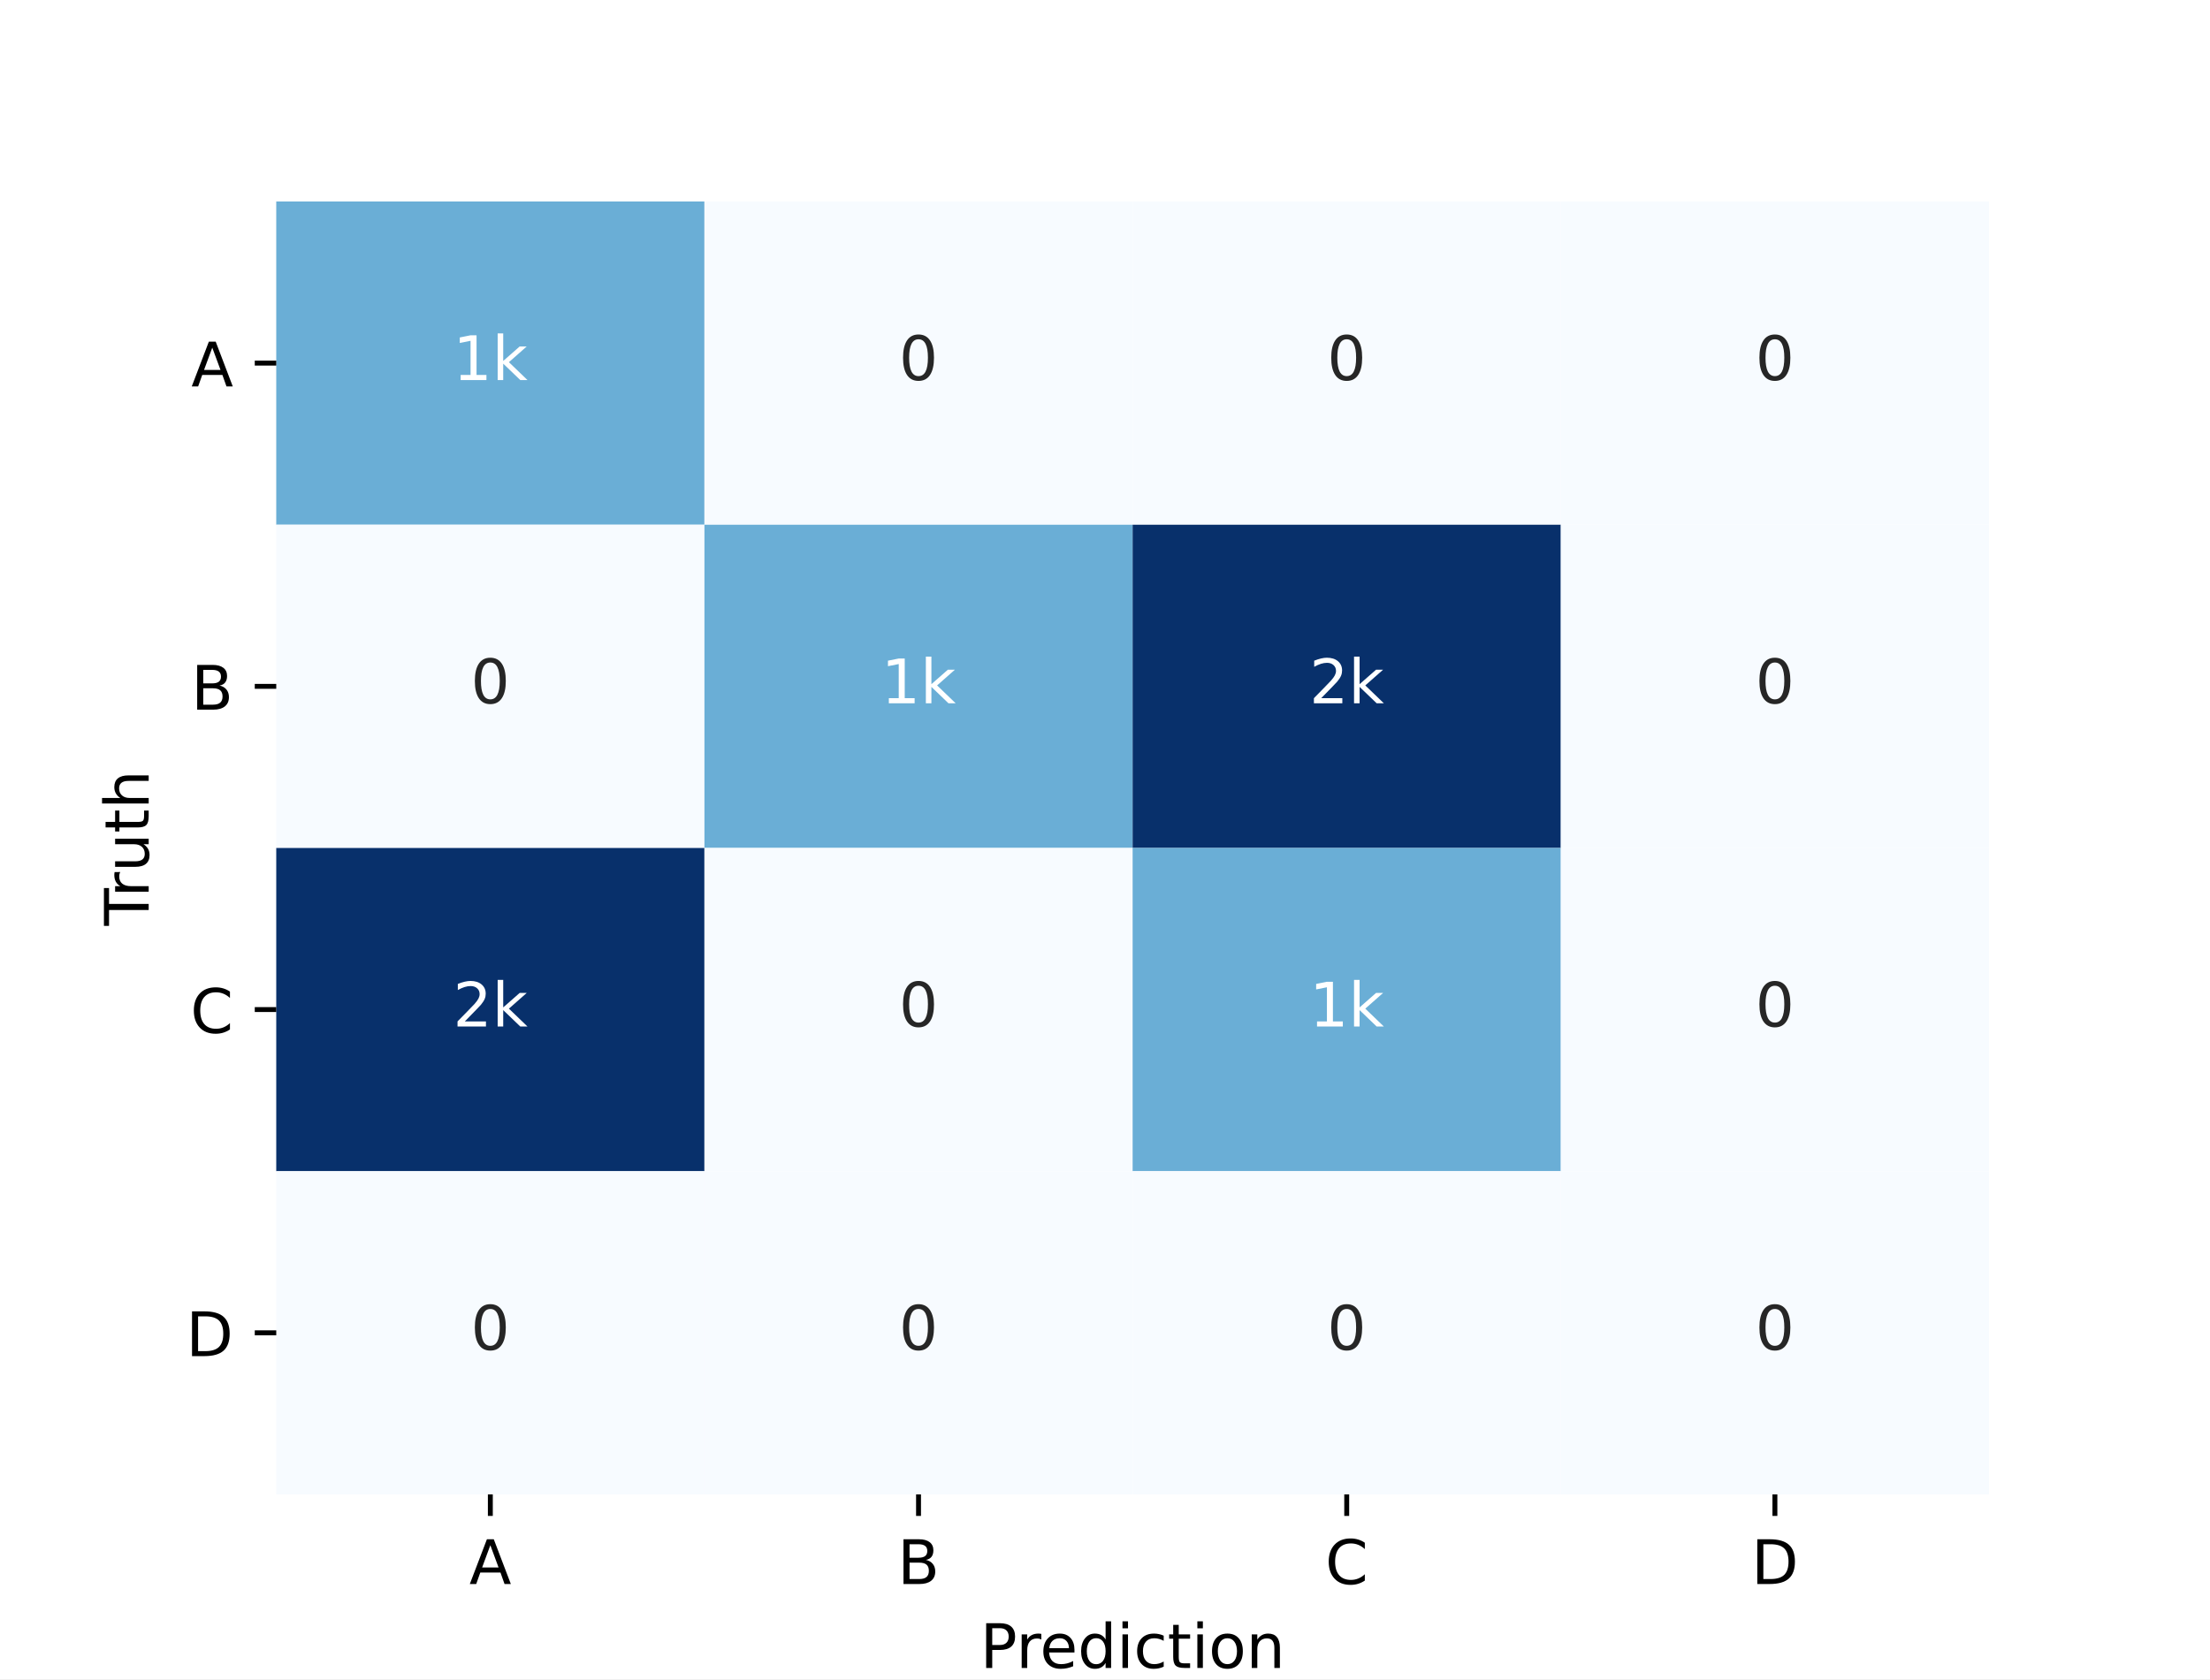
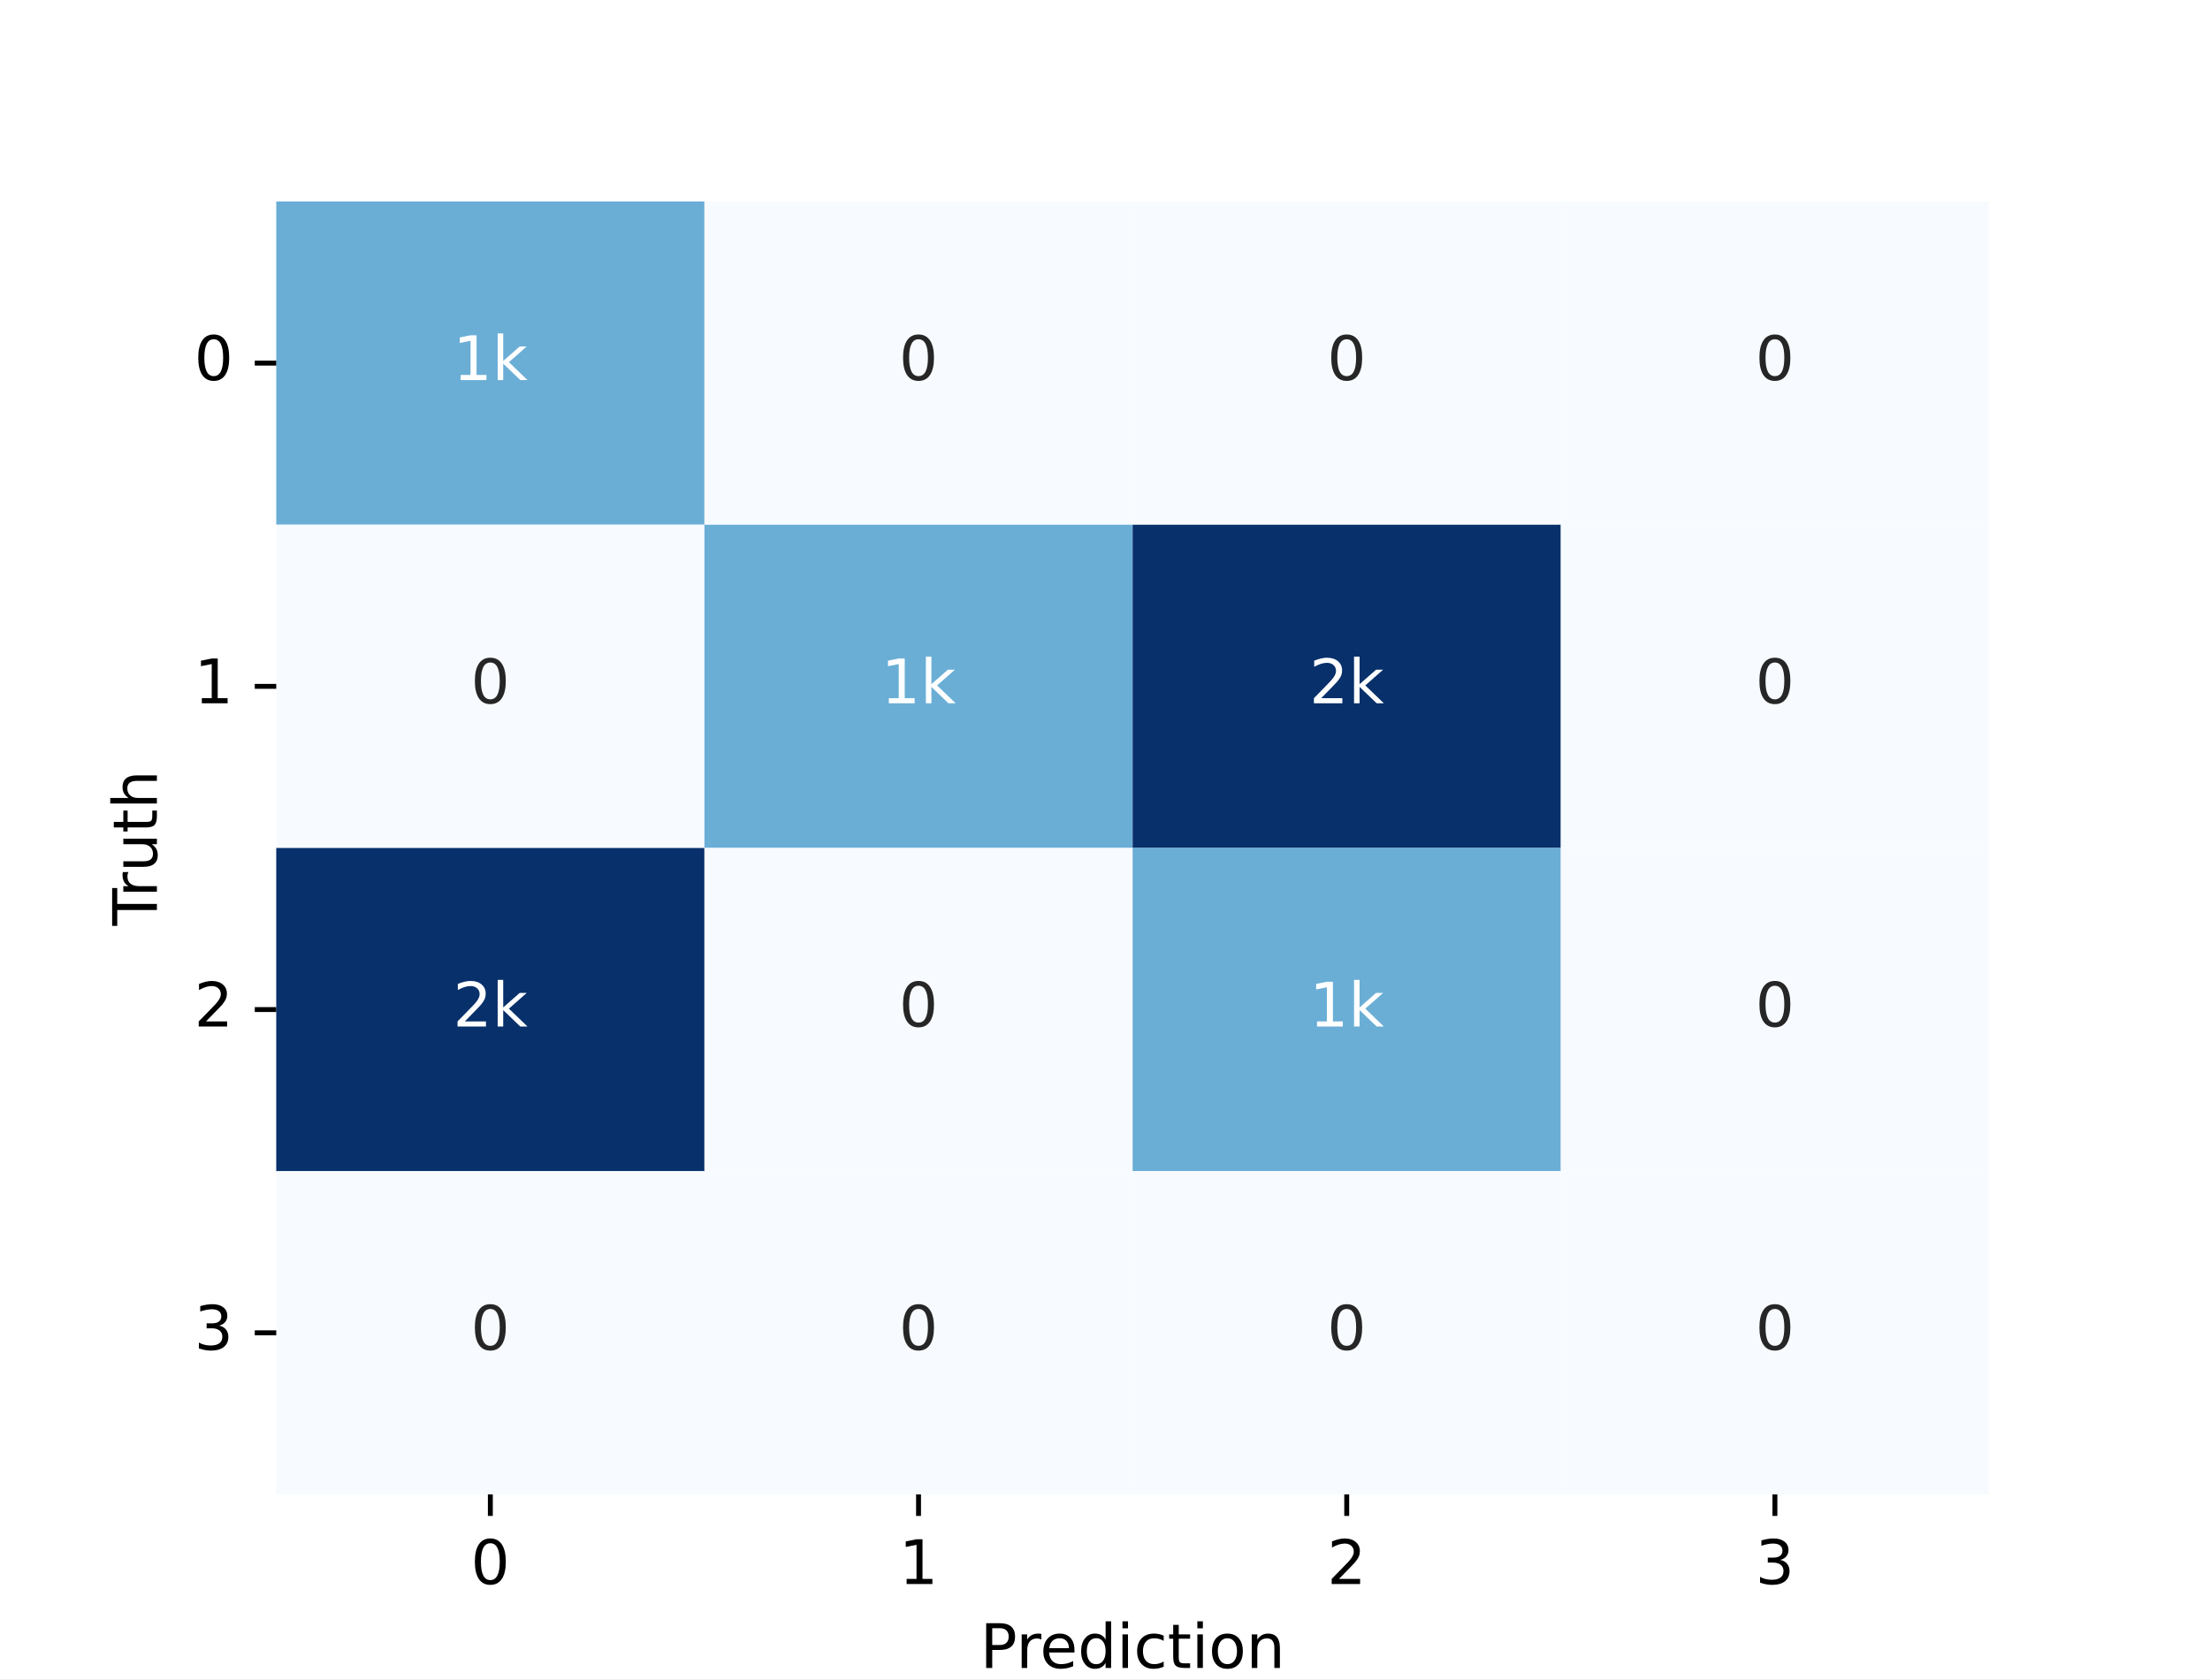
<svg xmlns="http://www.w3.org/2000/svg" xmlns:xlink="http://www.w3.org/1999/xlink" height="273.6pt" version="1.1" viewBox="0 0 360 273.6" width="360pt">
  <defs>
    <style type="text/css">*{stroke-linecap:butt;stroke-linejoin:round;}</style>
  </defs>
  <g id="figure_1">
    <g id="patch_1">
      <path d="M 0 273.6  L 360 273.6  L 360 0  L 0 0  z " style="fill:#ffffff;" />
    </g>
    <g id="axes_1">
      <g id="patch_2">
        <path d="M 45 243.504  L 324 243.504  L 324 32.832  L 45 32.832  z " style="fill:#ffffff;" />
      </g>
      <g id="QuadMesh_1">
-         <path clip-path="url(#pb65faff372)" d="M 45 32.832  L 114.75 32.832  L 114.75 85.5  L 45 85.5  L 45 32.832  " style="fill:#6aaed6;" />
-         <path clip-path="url(#pb65faff372)" d="M 114.75 32.832  L 184.5 32.832  L 184.5 85.5  L 114.75 85.5  L 114.75 32.832  " style="fill:#f7fbff;" />
-         <path clip-path="url(#pb65faff372)" d="M 184.5 32.832  L 254.25 32.832  L 254.25 85.5  L 184.5 85.5  L 184.5 32.832  " style="fill:#f7fbff;" />
-         <path clip-path="url(#pb65faff372)" d="M 254.25 32.832  L 324 32.832  L 324 85.5  L 254.25 85.5  L 254.25 32.832  " style="fill:#f7fbff;" />
-         <path clip-path="url(#pb65faff372)" d="M 45 85.5  L 114.75 85.5  L 114.75 138.168  L 45 138.168  L 45 85.5  " style="fill:#f7fbff;" />
-         <path clip-path="url(#pb65faff372)" d="M 114.75 85.5  L 184.5 85.5  L 184.5 138.168  L 114.75 138.168  L 114.75 85.5  " style="fill:#6aaed6;" />
-         <path clip-path="url(#pb65faff372)" d="M 184.5 85.5  L 254.25 85.5  L 254.25 138.168  L 184.5 138.168  L 184.5 85.5  " style="fill:#08306b;" />
-         <path clip-path="url(#pb65faff372)" d="M 254.25 85.5  L 324 85.5  L 324 138.168  L 254.25 138.168  L 254.25 85.5  " style="fill:#f7fbff;" />
-         <path clip-path="url(#pb65faff372)" d="M 45 138.168  L 114.75 138.168  L 114.75 190.836  L 45 190.836  L 45 138.168  " style="fill:#08306b;" />
-         <path clip-path="url(#pb65faff372)" d="M 114.75 138.168  L 184.5 138.168  L 184.5 190.836  L 114.75 190.836  L 114.75 138.168  " style="fill:#f7fbff;" />
-         <path clip-path="url(#pb65faff372)" d="M 184.5 138.168  L 254.25 138.168  L 254.25 190.836  L 184.5 190.836  L 184.5 138.168  " style="fill:#6aaed6;" />
-         <path clip-path="url(#pb65faff372)" d="M 254.25 138.168  L 324 138.168  L 324 190.836  L 254.25 190.836  L 254.25 138.168  " style="fill:#f7fbff;" />
-         <path clip-path="url(#pb65faff372)" d="M 45 190.836  L 114.75 190.836  L 114.75 243.504  L 45 243.504  L 45 190.836  " style="fill:#f7fbff;" />
-         <path clip-path="url(#pb65faff372)" d="M 114.75 190.836  L 184.5 190.836  L 184.5 243.504  L 114.75 243.504  L 114.75 190.836  " style="fill:#f7fbff;" />
-         <path clip-path="url(#pb65faff372)" d="M 184.5 190.836  L 254.25 190.836  L 254.25 243.504  L 184.5 243.504  L 184.5 190.836  " style="fill:#f7fbff;" />
-         <path clip-path="url(#pb65faff372)" d="M 254.25 190.836  L 324 190.836  L 324 243.504  L 254.25 243.504  L 254.25 190.836  " style="fill:#f7fbff;" />
+         <path clip-path="url(#p6e90c07c18)" d="M 45 32.832  L 114.75 32.832  L 114.75 85.5  L 45 85.5  L 45 32.832  " style="fill:#6aaed6;" />
+         <path clip-path="url(#p6e90c07c18)" d="M 114.75 32.832  L 184.5 32.832  L 184.5 85.5  L 114.75 85.5  L 114.75 32.832  " style="fill:#f7fbff;" />
+         <path clip-path="url(#p6e90c07c18)" d="M 184.5 32.832  L 254.25 32.832  L 254.25 85.5  L 184.5 85.5  L 184.5 32.832  " style="fill:#f7fbff;" />
+         <path clip-path="url(#p6e90c07c18)" d="M 254.25 32.832  L 324 32.832  L 324 85.5  L 254.25 85.5  L 254.25 32.832  " style="fill:#f7fbff;" />
+         <path clip-path="url(#p6e90c07c18)" d="M 45 85.5  L 114.75 85.5  L 114.75 138.168  L 45 138.168  L 45 85.5  " style="fill:#f7fbff;" />
+         <path clip-path="url(#p6e90c07c18)" d="M 114.75 85.5  L 184.5 85.5  L 184.5 138.168  L 114.75 138.168  L 114.75 85.5  " style="fill:#6aaed6;" />
+         <path clip-path="url(#p6e90c07c18)" d="M 184.5 85.5  L 254.25 85.5  L 254.25 138.168  L 184.5 138.168  L 184.5 85.5  " style="fill:#08306b;" />
+         <path clip-path="url(#p6e90c07c18)" d="M 254.25 85.5  L 324 85.5  L 324 138.168  L 254.25 138.168  L 254.25 85.5  " style="fill:#f7fbff;" />
+         <path clip-path="url(#p6e90c07c18)" d="M 45 138.168  L 114.75 138.168  L 114.75 190.836  L 45 190.836  L 45 138.168  " style="fill:#08306b;" />
+         <path clip-path="url(#p6e90c07c18)" d="M 114.75 138.168  L 184.5 138.168  L 184.5 190.836  L 114.75 190.836  L 114.75 138.168  " style="fill:#f7fbff;" />
+         <path clip-path="url(#p6e90c07c18)" d="M 184.5 138.168  L 254.25 138.168  L 254.25 190.836  L 184.5 190.836  L 184.5 138.168  " style="fill:#6aaed6;" />
+         <path clip-path="url(#p6e90c07c18)" d="M 254.25 138.168  L 324 138.168  L 324 190.836  L 254.25 190.836  L 254.25 138.168  " style="fill:#f7fbff;" />
+         <path clip-path="url(#p6e90c07c18)" d="M 45 190.836  L 114.75 190.836  L 114.75 243.504  L 45 243.504  L 45 190.836  " style="fill:#f7fbff;" />
+         <path clip-path="url(#p6e90c07c18)" d="M 114.75 190.836  L 184.5 190.836  L 184.5 243.504  L 114.75 243.504  L 114.75 190.836  " style="fill:#f7fbff;" />
+         <path clip-path="url(#p6e90c07c18)" d="M 184.5 190.836  L 254.25 190.836  L 254.25 243.504  L 184.5 243.504  L 184.5 190.836  " style="fill:#f7fbff;" />
+         <path clip-path="url(#p6e90c07c18)" d="M 254.25 190.836  L 324 190.836  L 324 243.504  L 254.25 243.504  L 254.25 190.836  " style="fill:#f7fbff;" />
      </g>
      <g id="matplotlib.axis_1">
        <g id="xtick_1">
          <g id="line2d_1">
            <defs>
-               <path d="M 0 0  L 0 3.5  " id="mb16331cd83" style="stroke:#000000;stroke-width:0.8;" />
-             </defs>
-             <g>
-               <use style="stroke:#000000;stroke-width:0.8;" x="79.875" xlink:href="#mb16331cd83" y="243.504" />
+               <path d="M 0 0  L 0 3.5  " id="mbad8d5fb81" style="stroke:#000000;stroke-width:0.8;" />
+             </defs>
+             <g>
+               <use style="stroke:#000000;stroke-width:0.8;" x="79.875" xlink:href="#mbad8d5fb81" y="243.504" />
            </g>
          </g>
          <g id="text_1">
-             <g transform="translate(76.45469 258.1024)scale(0.1 -0.1)">
-               <defs>
-                 <path d="M 2188 4044  L 1331 1722  L 3047 1722  L 2188 4044  z M 1831 4666  L 2547 4666  L 4325 0  L 3669 0  L 3244 1197  L 1141 1197  L 716 0  L 50 0  L 1831 4666  z " id="DejaVuSans-41" transform="scale(0.015625)" />
-               </defs>
-               <use xlink:href="#DejaVuSans-41" />
+             <g transform="translate(76.69375 258.1024)scale(0.1 -0.1)">
+               <defs>
+                 <path d="M 2034 4250  Q 1547 4250 1301 3770  Q 1056 3291 1056 2328  Q 1056 1369 1301 889  Q 1547 409 2034 409  Q 2525 409 2770 889  Q 3016 1369 3016 2328  Q 3016 3291 2770 3770  Q 2525 4250 2034 4250  z M 2034 4750  Q 2819 4750 3233 4129  Q 3647 3509 3647 2328  Q 3647 1150 3233 529  Q 2819 -91 2034 -91  Q 1250 -91 836 529  Q 422 1150 422 2328  Q 422 3509 836 4129  Q 1250 4750 2034 4750  z " id="DejaVuSans-30" transform="scale(0.015625)" />
+               </defs>
+               <use xlink:href="#DejaVuSans-30" />
            </g>
          </g>
        </g>
        <g id="xtick_2">
          <g id="line2d_2">
            <g>
-               <use style="stroke:#000000;stroke-width:0.8;" x="149.625" xlink:href="#mb16331cd83" y="243.504" />
+               <use style="stroke:#000000;stroke-width:0.8;" x="149.625" xlink:href="#mbad8d5fb81" y="243.504" />
            </g>
          </g>
          <g id="text_2">
-             <g transform="translate(146.1945 258.1024)scale(0.1 -0.1)">
-               <defs>
-                 <path d="M 1259 2228  L 1259 519  L 2272 519  Q 2781 519 3026 730  Q 3272 941 3272 1375  Q 3272 1813 3026 2020  Q 2781 2228 2272 2228  L 1259 2228  z M 1259 4147  L 1259 2741  L 2194 2741  Q 2656 2741 2882 2914  Q 3109 3088 3109 3444  Q 3109 3797 2882 3972  Q 2656 4147 2194 4147  L 1259 4147  z M 628 4666  L 2241 4666  Q 2963 4666 3353 4366  Q 3744 4066 3744 3513  Q 3744 3084 3544 2831  Q 3344 2578 2956 2516  Q 3422 2416 3680 2098  Q 3938 1781 3938 1306  Q 3938 681 3513 340  Q 3088 0 2303 0  L 628 0  L 628 4666  z " id="DejaVuSans-42" transform="scale(0.015625)" />
-               </defs>
-               <use xlink:href="#DejaVuSans-42" />
+             <g transform="translate(146.4437 258.1024)scale(0.1 -0.1)">
+               <defs>
+                 <path d="M 794 531  L 1825 531  L 1825 4091  L 703 3866  L 703 4441  L 1819 4666  L 2450 4666  L 2450 531  L 3481 531  L 3481 0  L 794 0  L 794 531  z " id="DejaVuSans-31" transform="scale(0.015625)" />
+               </defs>
+               <use xlink:href="#DejaVuSans-31" />
            </g>
          </g>
        </g>
        <g id="xtick_3">
          <g id="line2d_3">
            <g>
-               <use style="stroke:#000000;stroke-width:0.8;" x="219.375" xlink:href="#mb16331cd83" y="243.504" />
+               <use style="stroke:#000000;stroke-width:0.8;" x="219.375" xlink:href="#mbad8d5fb81" y="243.504" />
            </g>
          </g>
          <g id="text_3">
-             <g transform="translate(215.8836 258.1024)scale(0.1 -0.1)">
-               <defs>
-                 <path d="M 4122 4306  L 4122 3641  Q 3803 3938 3442 4084  Q 3081 4231 2675 4231  Q 1875 4231 1450 3742  Q 1025 3253 1025 2328  Q 1025 1406 1450 917  Q 1875 428 2675 428  Q 3081 428 3442 575  Q 3803 722 4122 1019  L 4122 359  Q 3791 134 3420 21  Q 3050 -91 2638 -91  Q 1578 -91 968 557  Q 359 1206 359 2328  Q 359 3453 968 4101  Q 1578 4750 2638 4750  Q 3056 4750 3426 4639  Q 3797 4528 4122 4306  z " id="DejaVuSans-43" transform="scale(0.015625)" />
-               </defs>
-               <use xlink:href="#DejaVuSans-43" />
+             <g transform="translate(216.1937 258.1024)scale(0.1 -0.1)">
+               <defs>
+                 <path d="M 1228 531  L 3431 531  L 3431 0  L 469 0  L 469 531  Q 828 903 1448 1529  Q 2069 2156 2228 2338  Q 2531 2678 2651 2914  Q 2772 3150 2772 3378  Q 2772 3750 2511 3984  Q 2250 4219 1831 4219  Q 1534 4219 1204 4116  Q 875 4013 500 3803  L 500 4441  Q 881 4594 1212 4672  Q 1544 4750 1819 4750  Q 2544 4750 2975 4387  Q 3406 4025 3406 3419  Q 3406 3131 3298 2873  Q 3191 2616 2906 2266  Q 2828 2175 2409 1742  Q 1991 1309 1228 531  z " id="DejaVuSans-32" transform="scale(0.015625)" />
+               </defs>
+               <use xlink:href="#DejaVuSans-32" />
            </g>
          </g>
        </g>
        <g id="xtick_4">
          <g id="line2d_4">
            <g>
-               <use style="stroke:#000000;stroke-width:0.8;" x="289.125" xlink:href="#mb16331cd83" y="243.504" />
+               <use style="stroke:#000000;stroke-width:0.8;" x="289.125" xlink:href="#mbad8d5fb81" y="243.504" />
            </g>
          </g>
          <g id="text_4">
-             <g transform="translate(285.275 258.1024)scale(0.1 -0.1)">
-               <defs>
-                 <path d="M 1259 4147  L 1259 519  L 2022 519  Q 2988 519 3436 956  Q 3884 1394 3884 2338  Q 3884 3275 3436 3711  Q 2988 4147 2022 4147  L 1259 4147  z M 628 4666  L 1925 4666  Q 3281 4666 3915 4102  Q 4550 3538 4550 2338  Q 4550 1131 3912 565  Q 3275 0 1925 0  L 628 0  L 628 4666  z " id="DejaVuSans-44" transform="scale(0.015625)" />
-               </defs>
-               <use xlink:href="#DejaVuSans-44" />
+             <g transform="translate(285.9438 258.1024)scale(0.1 -0.1)">
+               <defs>
+                 <path d="M 2597 2516  Q 3050 2419 3304 2112  Q 3559 1806 3559 1356  Q 3559 666 3084 287  Q 2609 -91 1734 -91  Q 1441 -91 1130 -33  Q 819 25 488 141  L 488 750  Q 750 597 1062 519  Q 1375 441 1716 441  Q 2309 441 2620 675  Q 2931 909 2931 1356  Q 2931 1769 2642 2001  Q 2353 2234 1838 2234  L 1294 2234  L 1294 2753  L 1863 2753  Q 2328 2753 2575 2939  Q 2822 3125 2822 3475  Q 2822 3834 2567 4026  Q 2313 4219 1838 4219  Q 1578 4219 1281 4162  Q 984 4106 628 3988  L 628 4550  Q 988 4650 1302 4700  Q 1616 4750 1894 4750  Q 2613 4750 3031 4423  Q 3450 4097 3450 3541  Q 3450 3153 3228 2886  Q 3006 2619 2597 2516  z " id="DejaVuSans-33" transform="scale(0.015625)" />
+               </defs>
+               <use xlink:href="#DejaVuSans-33" />
            </g>
          </g>
        </g>
        <g id="text_5">
          <g transform="translate(159.6633 271.7806)scale(0.1 -0.1)">
            <defs>
              <path d="M 1259 4147  L 1259 2394  L 2053 2394  Q 2494 2394 2734 2622  Q 2975 2850 2975 3272  Q 2975 3691 2734 3919  Q 2494 4147 2053 4147  L 1259 4147  z M 628 4666  L 2053 4666  Q 2838 4666 3239 4311  Q 3641 3956 3641 3272  Q 3641 2581 3239 2228  Q 2838 1875 2053 1875  L 1259 1875  L 1259 0  L 628 0  L 628 4666  z " id="DejaVuSans-50" transform="scale(0.015625)" />
              <path d="M 2631 2963  Q 2534 3019 2420 3045  Q 2306 3072 2169 3072  Q 1681 3072 1420 2755  Q 1159 2438 1159 1844  L 1159 0  L 581 0  L 581 3500  L 1159 3500  L 1159 2956  Q 1341 3275 1631 3429  Q 1922 3584 2338 3584  Q 2397 3584 2469 3576  Q 2541 3569 2628 3553  L 2631 2963  z " id="DejaVuSans-72" transform="scale(0.015625)" />
              <path d="M 3597 1894  L 3597 1613  L 953 1613  Q 991 1019 1311 708  Q 1631 397 2203 397  Q 2534 397 2845 478  Q 3156 559 3463 722  L 3463 178  Q 3153 47 2828 -22  Q 2503 -91 2169 -91  Q 1331 -91 842 396  Q 353 884 353 1716  Q 353 2575 817 3079  Q 1281 3584 2069 3584  Q 2775 3584 3186 3129  Q 3597 2675 3597 1894  z M 3022 2063  Q 3016 2534 2758 2815  Q 2500 3097 2075 3097  Q 1594 3097 1305 2825  Q 1016 2553 972 2059  L 3022 2063  z " id="DejaVuSans-65" transform="scale(0.015625)" />
              <path d="M 2906 2969  L 2906 4863  L 3481 4863  L 3481 0  L 2906 0  L 2906 525  Q 2725 213 2448 61  Q 2172 -91 1784 -91  Q 1150 -91 751 415  Q 353 922 353 1747  Q 353 2572 751 3078  Q 1150 3584 1784 3584  Q 2172 3584 2448 3432  Q 2725 3281 2906 2969  z M 947 1747  Q 947 1113 1208 752  Q 1469 391 1925 391  Q 2381 391 2643 752  Q 2906 1113 2906 1747  Q 2906 2381 2643 2742  Q 2381 3103 1925 3103  Q 1469 3103 1208 2742  Q 947 2381 947 1747  z " id="DejaVuSans-64" transform="scale(0.015625)" />
              <path d="M 603 3500  L 1178 3500  L 1178 0  L 603 0  L 603 3500  z M 603 4863  L 1178 4863  L 1178 4134  L 603 4134  L 603 4863  z " id="DejaVuSans-69" transform="scale(0.015625)" />
              <path d="M 3122 3366  L 3122 2828  Q 2878 2963 2633 3030  Q 2388 3097 2138 3097  Q 1578 3097 1268 2742  Q 959 2388 959 1747  Q 959 1106 1268 751  Q 1578 397 2138 397  Q 2388 397 2633 464  Q 2878 531 3122 666  L 3122 134  Q 2881 22 2623 -34  Q 2366 -91 2075 -91  Q 1284 -91 818 406  Q 353 903 353 1747  Q 353 2603 823 3093  Q 1294 3584 2113 3584  Q 2378 3584 2631 3529  Q 2884 3475 3122 3366  z " id="DejaVuSans-63" transform="scale(0.015625)" />
              <path d="M 1172 4494  L 1172 3500  L 2356 3500  L 2356 3053  L 1172 3053  L 1172 1153  Q 1172 725 1289 603  Q 1406 481 1766 481  L 2356 481  L 2356 0  L 1766 0  Q 1100 0 847 248  Q 594 497 594 1153  L 594 3053  L 172 3053  L 172 3500  L 594 3500  L 594 4494  L 1172 4494  z " id="DejaVuSans-74" transform="scale(0.015625)" />
              <path d="M 1959 3097  Q 1497 3097 1228 2736  Q 959 2375 959 1747  Q 959 1119 1226 758  Q 1494 397 1959 397  Q 2419 397 2687 759  Q 2956 1122 2956 1747  Q 2956 2369 2687 2733  Q 2419 3097 1959 3097  z M 1959 3584  Q 2709 3584 3137 3096  Q 3566 2609 3566 1747  Q 3566 888 3137 398  Q 2709 -91 1959 -91  Q 1206 -91 779 398  Q 353 888 353 1747  Q 353 2609 779 3096  Q 1206 3584 1959 3584  z " id="DejaVuSans-6f" transform="scale(0.015625)" />
              <path d="M 3513 2113  L 3513 0  L 2938 0  L 2938 2094  Q 2938 2591 2744 2837  Q 2550 3084 2163 3084  Q 1697 3084 1428 2787  Q 1159 2491 1159 1978  L 1159 0  L 581 0  L 581 3500  L 1159 3500  L 1159 2956  Q 1366 3272 1645 3428  Q 1925 3584 2291 3584  Q 2894 3584 3203 3211  Q 3513 2838 3513 2113  z " id="DejaVuSans-6e" transform="scale(0.015625)" />
            </defs>
            <use xlink:href="#DejaVuSans-50" />
            <use x="58.553" xlink:href="#DejaVuSans-72" />
            <use x="97.416" xlink:href="#DejaVuSans-65" />
            <use x="158.939" xlink:href="#DejaVuSans-64" />
            <use x="222.416" xlink:href="#DejaVuSans-69" />
            <use x="250.199" xlink:href="#DejaVuSans-63" />
            <use x="305.18" xlink:href="#DejaVuSans-74" />
            <use x="344.389" xlink:href="#DejaVuSans-69" />
            <use x="372.172" xlink:href="#DejaVuSans-6f" />
            <use x="433.354" xlink:href="#DejaVuSans-6e" />
          </g>
        </g>
      </g>
      <g id="matplotlib.axis_2">
        <g id="ytick_1">
          <g id="line2d_5">
            <defs>
-               <path d="M 0 0  L -3.5 0  " id="m95837e7a9e" style="stroke:#000000;stroke-width:0.8;" />
-             </defs>
-             <g>
-               <use style="stroke:#000000;stroke-width:0.8;" x="45" xlink:href="#m95837e7a9e" y="59.166" />
+               <path d="M 0 0  L -3.5 0  " id="m23cc4cc0af" style="stroke:#000000;stroke-width:0.8;" />
+             </defs>
+             <g>
+               <use style="stroke:#000000;stroke-width:0.8;" x="45" xlink:href="#m23cc4cc0af" y="59.166" />
            </g>
          </g>
          <g id="text_6">
-             <g transform="translate(31.15938 62.96522)scale(0.1 -0.1)">
-               <use xlink:href="#DejaVuSans-41" />
+             <g transform="translate(31.6375 61.92538)scale(0.1 -0.1)">
+               <use xlink:href="#DejaVuSans-30" />
            </g>
          </g>
        </g>
        <g id="ytick_2">
          <g id="line2d_6">
            <g>
-               <use style="stroke:#000000;stroke-width:0.8;" x="45" xlink:href="#m95837e7a9e" y="111.834" />
+               <use style="stroke:#000000;stroke-width:0.8;" x="45" xlink:href="#m23cc4cc0af" y="111.834" />
            </g>
          </g>
          <g id="text_7">
-             <g transform="translate(31.13906 115.6332)scale(0.1 -0.1)">
-               <use xlink:href="#DejaVuSans-42" />
+             <g transform="translate(31.6375 114.5934)scale(0.1 -0.1)">
+               <use xlink:href="#DejaVuSans-31" />
            </g>
          </g>
        </g>
        <g id="ytick_3">
          <g id="line2d_7">
            <g>
-               <use style="stroke:#000000;stroke-width:0.8;" x="45" xlink:href="#m95837e7a9e" y="164.502" />
+               <use style="stroke:#000000;stroke-width:0.8;" x="45" xlink:href="#m23cc4cc0af" y="164.502" />
            </g>
          </g>
          <g id="text_8">
-             <g transform="translate(31.01719 168.3012)scale(0.1 -0.1)">
-               <use xlink:href="#DejaVuSans-43" />
+             <g transform="translate(31.6375 167.2614)scale(0.1 -0.1)">
+               <use xlink:href="#DejaVuSans-32" />
            </g>
          </g>
        </g>
        <g id="ytick_4">
          <g id="line2d_8">
            <g>
-               <use style="stroke:#000000;stroke-width:0.8;" x="45" xlink:href="#m95837e7a9e" y="217.17" />
+               <use style="stroke:#000000;stroke-width:0.8;" x="45" xlink:href="#m23cc4cc0af" y="217.17" />
            </g>
          </g>
          <g id="text_9">
-             <g transform="translate(30.3 220.9692)scale(0.1 -0.1)">
-               <use xlink:href="#DejaVuSans-44" />
+             <g transform="translate(31.6375 219.9294)scale(0.1 -0.1)">
+               <use xlink:href="#DejaVuSans-33" />
            </g>
          </g>
        </g>
        <g id="text_10">
-           <g transform="translate(24.22031 150.8375)rotate(-90)scale(0.1 -0.1)">
+           <g transform="translate(25.55781 150.8375)rotate(-90)scale(0.1 -0.1)">
            <defs>
              <path d="M -19 4666  L 3928 4666  L 3928 4134  L 2272 4134  L 2272 0  L 1638 0  L 1638 4134  L -19 4134  L -19 4666  z " id="DejaVuSans-54" transform="scale(0.015625)" />
              <path d="M 544 1381  L 544 3500  L 1119 3500  L 1119 1403  Q 1119 906 1312 657  Q 1506 409 1894 409  Q 2359 409 2629 706  Q 2900 1003 2900 1516  L 2900 3500  L 3475 3500  L 3475 0  L 2900 0  L 2900 538  Q 2691 219 2414 64  Q 2138 -91 1772 -91  Q 1169 -91 856 284  Q 544 659 544 1381  z M 1991 3584  L 1991 3584  z " id="DejaVuSans-75" transform="scale(0.015625)" />
              <path d="M 3513 2113  L 3513 0  L 2938 0  L 2938 2094  Q 2938 2591 2744 2837  Q 2550 3084 2163 3084  Q 1697 3084 1428 2787  Q 1159 2491 1159 1978  L 1159 0  L 581 0  L 581 4863  L 1159 4863  L 1159 2956  Q 1366 3272 1645 3428  Q 1925 3584 2291 3584  Q 2894 3584 3203 3211  Q 3513 2838 3513 2113  z " id="DejaVuSans-68" transform="scale(0.015625)" />
            </defs>
            <use xlink:href="#DejaVuSans-54" />
            <use x="46.334" xlink:href="#DejaVuSans-72" />
            <use x="87.447" xlink:href="#DejaVuSans-75" />
            <use x="150.826" xlink:href="#DejaVuSans-74" />
            <use x="190.035" xlink:href="#DejaVuSans-68" />
          </g>
        </g>
      </g>
      <g id="text_11">
        <g style="fill:#ffffff;" transform="translate(73.79844 61.92538)scale(0.1 -0.1)">
          <defs>
-             <path d="M 794 531  L 1825 531  L 1825 4091  L 703 3866  L 703 4441  L 1819 4666  L 2450 4666  L 2450 531  L 3481 531  L 3481 0  L 794 0  L 794 531  z " id="DejaVuSans-31" transform="scale(0.015625)" />
            <path d="M 581 4863  L 1159 4863  L 1159 1991  L 2875 3500  L 3609 3500  L 1753 1863  L 3688 0  L 2938 0  L 1159 1709  L 1159 0  L 581 0  L 581 4863  z " id="DejaVuSans-6b" transform="scale(0.015625)" />
          </defs>
          <use xlink:href="#DejaVuSans-31" />
          <use x="63.623" xlink:href="#DejaVuSans-6b" />
        </g>
      </g>
      <g id="text_12">
        <g style="fill:#262626;" transform="translate(146.4437 61.92538)scale(0.1 -0.1)">
-           <defs>
-             <path d="M 2034 4250  Q 1547 4250 1301 3770  Q 1056 3291 1056 2328  Q 1056 1369 1301 889  Q 1547 409 2034 409  Q 2525 409 2770 889  Q 3016 1369 3016 2328  Q 3016 3291 2770 3770  Q 2525 4250 2034 4250  z M 2034 4750  Q 2819 4750 3233 4129  Q 3647 3509 3647 2328  Q 3647 1150 3233 529  Q 2819 -91 2034 -91  Q 1250 -91 836 529  Q 422 1150 422 2328  Q 422 3509 836 4129  Q 1250 4750 2034 4750  z " id="DejaVuSans-30" transform="scale(0.015625)" />
-           </defs>
          <use xlink:href="#DejaVuSans-30" />
        </g>
      </g>
      <g id="text_13">
        <g style="fill:#262626;" transform="translate(216.1937 61.92538)scale(0.1 -0.1)">
          <use xlink:href="#DejaVuSans-30" />
        </g>
      </g>
      <g id="text_14">
        <g style="fill:#262626;" transform="translate(285.9438 61.92538)scale(0.1 -0.1)">
          <use xlink:href="#DejaVuSans-30" />
        </g>
      </g>
      <g id="text_15">
        <g style="fill:#262626;" transform="translate(76.69375 114.5934)scale(0.1 -0.1)">
          <use xlink:href="#DejaVuSans-30" />
        </g>
      </g>
      <g id="text_16">
        <g style="fill:#ffffff;" transform="translate(143.5484 114.5934)scale(0.1 -0.1)">
          <use xlink:href="#DejaVuSans-31" />
          <use x="63.623" xlink:href="#DejaVuSans-6b" />
        </g>
      </g>
      <g id="text_17">
        <g style="fill:#ffffff;" transform="translate(213.2984 114.5934)scale(0.1 -0.1)">
-           <defs>
-             <path d="M 1228 531  L 3431 531  L 3431 0  L 469 0  L 469 531  Q 828 903 1448 1529  Q 2069 2156 2228 2338  Q 2531 2678 2651 2914  Q 2772 3150 2772 3378  Q 2772 3750 2511 3984  Q 2250 4219 1831 4219  Q 1534 4219 1204 4116  Q 875 4013 500 3803  L 500 4441  Q 881 4594 1212 4672  Q 1544 4750 1819 4750  Q 2544 4750 2975 4387  Q 3406 4025 3406 3419  Q 3406 3131 3298 2873  Q 3191 2616 2906 2266  Q 2828 2175 2409 1742  Q 1991 1309 1228 531  z " id="DejaVuSans-32" transform="scale(0.015625)" />
-           </defs>
          <use xlink:href="#DejaVuSans-32" />
          <use x="63.623" xlink:href="#DejaVuSans-6b" />
        </g>
      </g>
      <g id="text_18">
        <g style="fill:#262626;" transform="translate(285.9438 114.5934)scale(0.1 -0.1)">
          <use xlink:href="#DejaVuSans-30" />
        </g>
      </g>
      <g id="text_19">
        <g style="fill:#ffffff;" transform="translate(73.79844 167.2614)scale(0.1 -0.1)">
          <use xlink:href="#DejaVuSans-32" />
          <use x="63.623" xlink:href="#DejaVuSans-6b" />
        </g>
      </g>
      <g id="text_20">
        <g style="fill:#262626;" transform="translate(146.4437 167.2614)scale(0.1 -0.1)">
          <use xlink:href="#DejaVuSans-30" />
        </g>
      </g>
      <g id="text_21">
        <g style="fill:#ffffff;" transform="translate(213.2984 167.2614)scale(0.1 -0.1)">
          <use xlink:href="#DejaVuSans-31" />
          <use x="63.623" xlink:href="#DejaVuSans-6b" />
        </g>
      </g>
      <g id="text_22">
        <g style="fill:#262626;" transform="translate(285.9438 167.2614)scale(0.1 -0.1)">
          <use xlink:href="#DejaVuSans-30" />
        </g>
      </g>
      <g id="text_23">
        <g style="fill:#262626;" transform="translate(76.69375 219.9294)scale(0.1 -0.1)">
          <use xlink:href="#DejaVuSans-30" />
        </g>
      </g>
      <g id="text_24">
        <g style="fill:#262626;" transform="translate(146.4437 219.9294)scale(0.1 -0.1)">
          <use xlink:href="#DejaVuSans-30" />
        </g>
      </g>
      <g id="text_25">
        <g style="fill:#262626;" transform="translate(216.1937 219.9294)scale(0.1 -0.1)">
          <use xlink:href="#DejaVuSans-30" />
        </g>
      </g>
      <g id="text_26">
        <g style="fill:#262626;" transform="translate(285.9438 219.9294)scale(0.1 -0.1)">
          <use xlink:href="#DejaVuSans-30" />
        </g>
      </g>
    </g>
  </g>
  <defs>
-     <clipPath id="pb65faff372">
+     <clipPath id="p6e90c07c18">
      <rect height="210.672" width="279" x="45" y="32.832" />
    </clipPath>
  </defs>
</svg>
